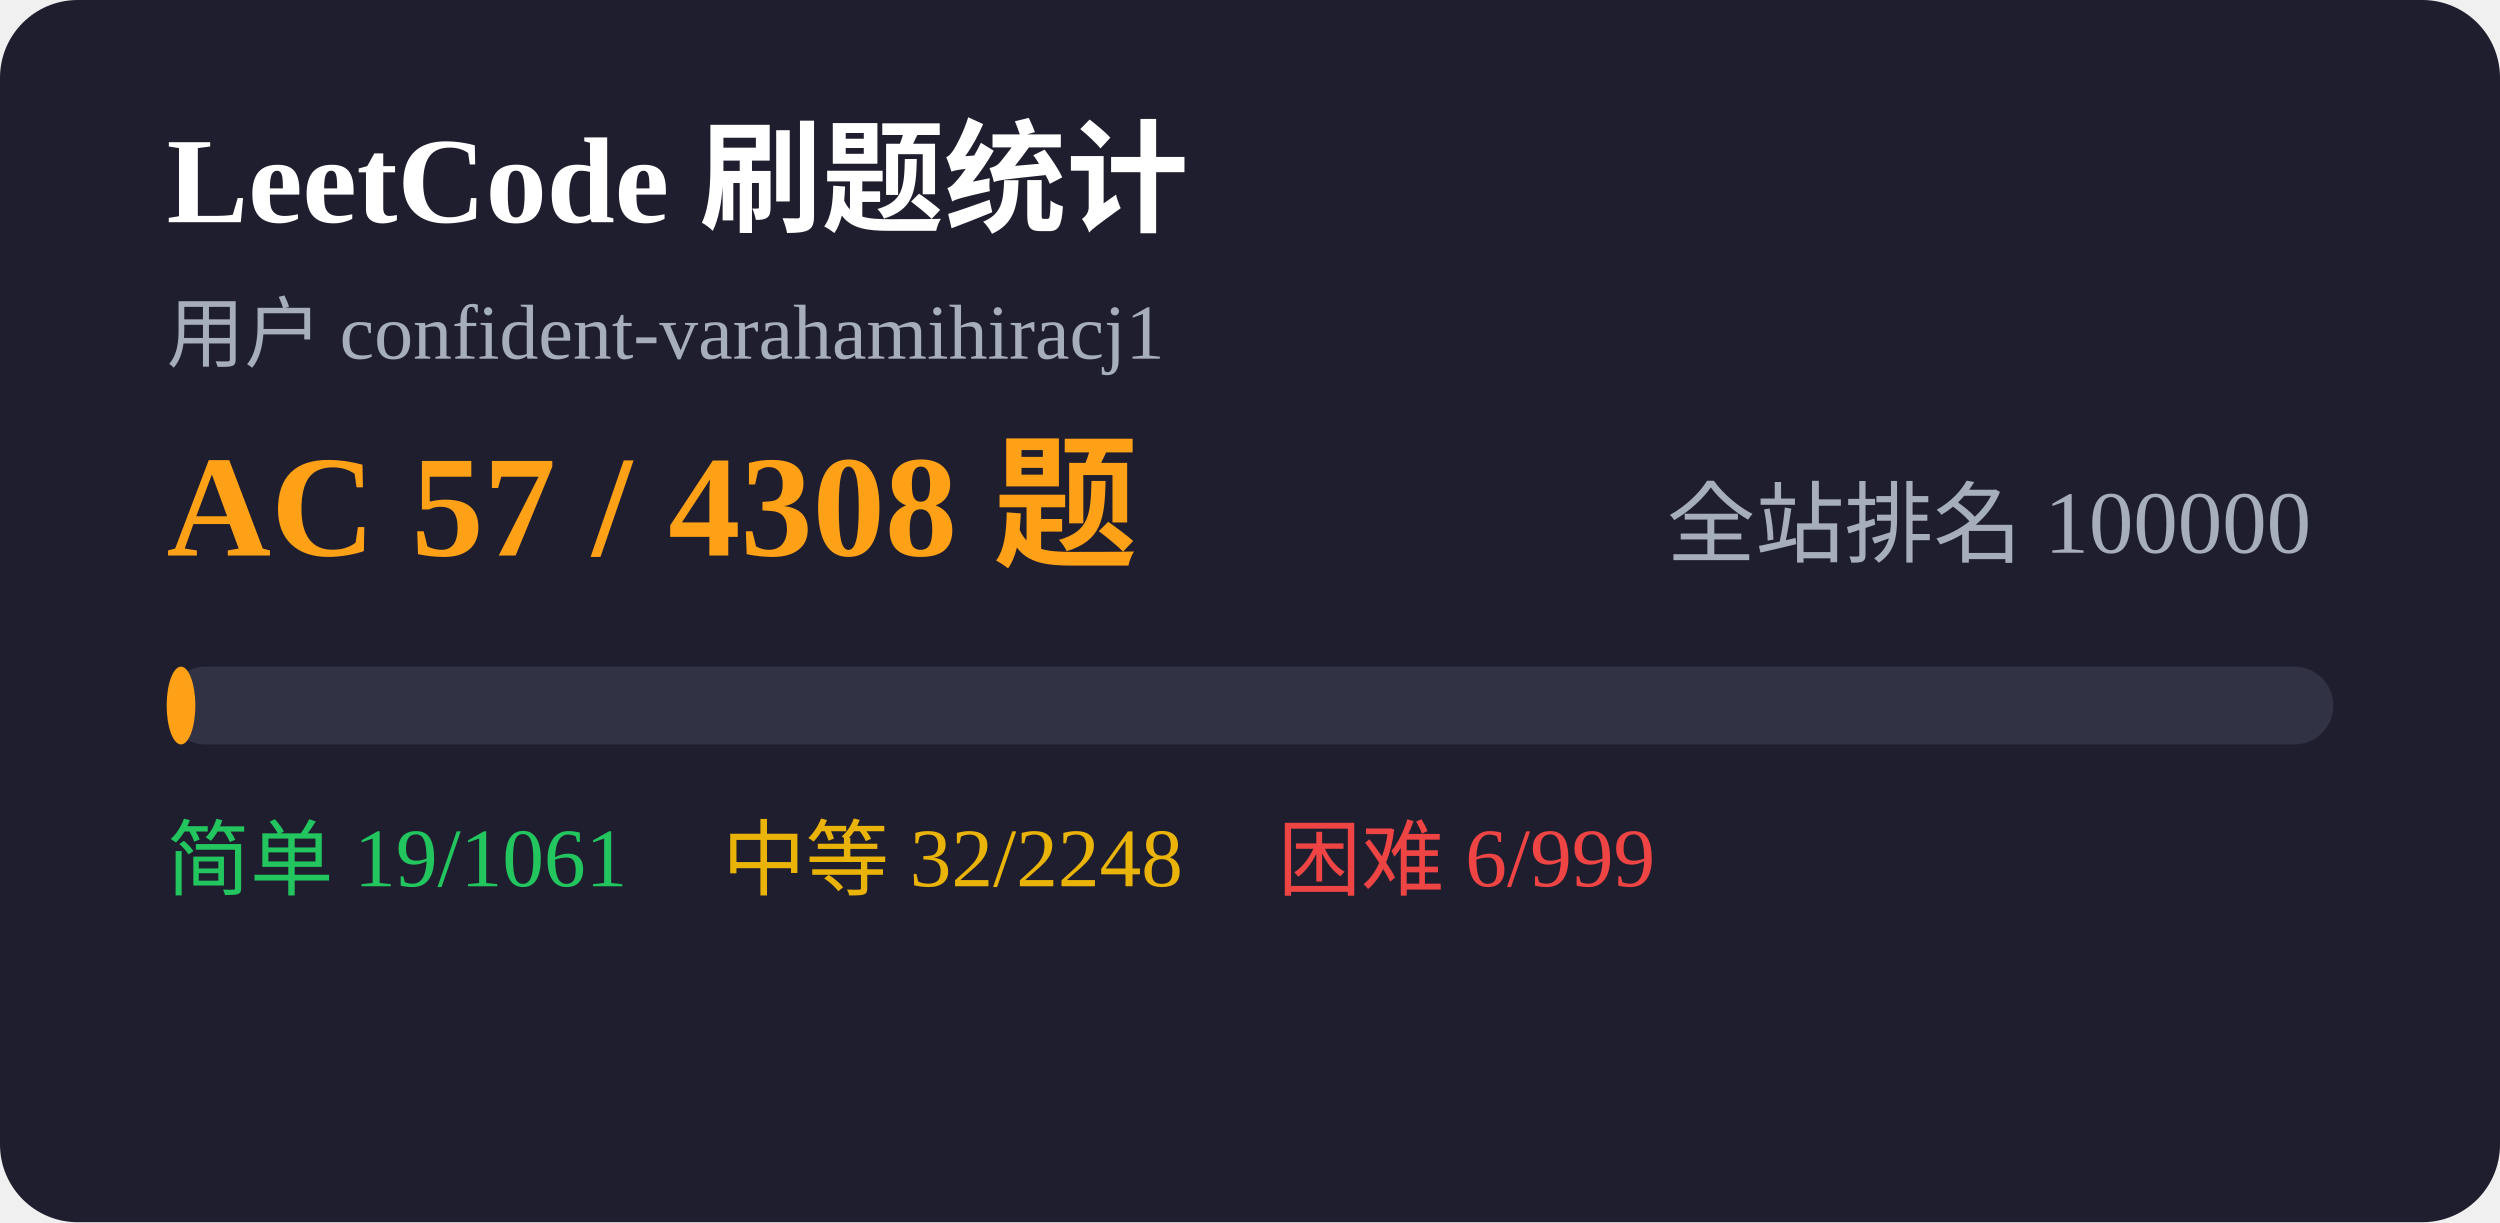
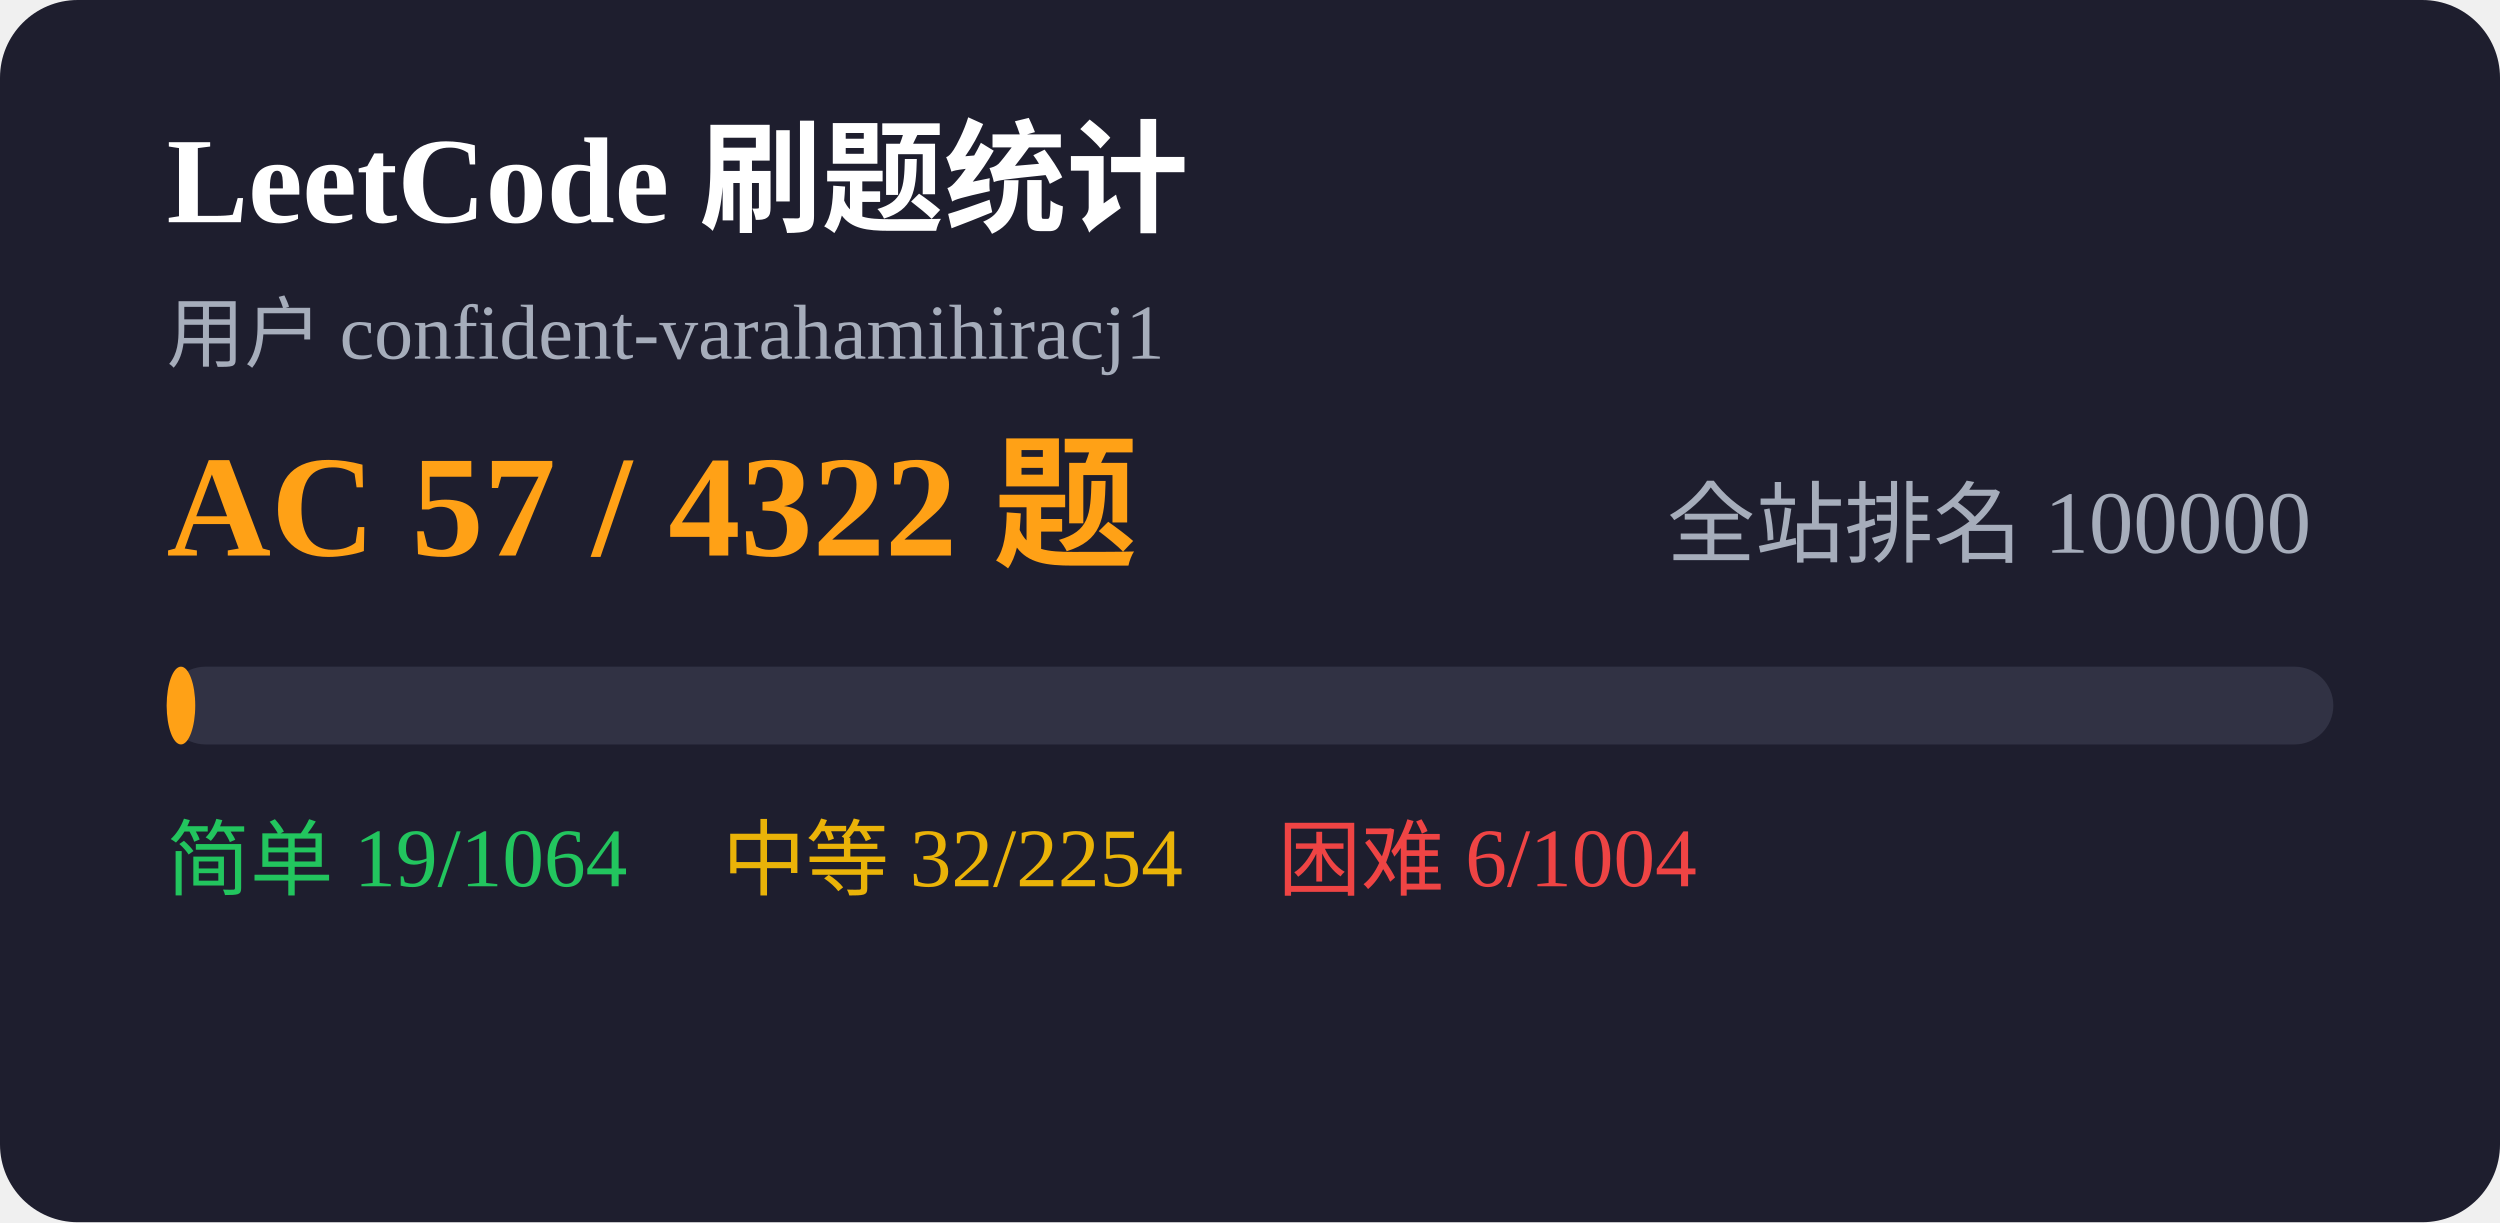
<svg xmlns="http://www.w3.org/2000/svg" width="450" height="220">
  <rect width="450" height="220" fill="#1E1E2E" rx="14" ry="14" />
  <text x="30" y="40" font-size="22" font-weight="bold" fill="#FFFFFF">LeetCode 刷题统计</text>
  <text x="30" y="65" font-size="14" fill="#A6ADBB">用户 confident-varahamihiracj1</text>
  <text x="30" y="100" font-size="26" font-weight="bold" fill="#FFA116">
-     AC 57 / 4308 题
+     AC 57 / 4322 题
  </text>
  <text x="300" y="100" font-size="16" fill="#A6ADBB">
    全站排名 100000
  </text>
  <rect x="30" y="120" width="390" height="14" fill="#313244" rx="7" />
-   <rect x="30" y="120" width="5.16" height="14" fill="#FFA116" rx="7" />
-   <text x="30" y="160" font-size="15" fill="#22C55E">简单 19/1061</text>
-   <text x="130" y="160" font-size="15" fill="#EAB308">中等 32/2248</text>
-   <text x="230" y="160" font-size="15" fill="#EF4444">困难 6/999</text>
+   <rect x="30" y="120" width="5.143" height="14" fill="#FFA116" rx="7" />
+   <text x="30" y="160" font-size="15" fill="#22C55E">简单 19/1064</text>
+   <text x="130" y="160" font-size="15" fill="#EAB308">中等 32/2254</text>
+   <text x="230" y="160" font-size="15" fill="#EF4444">困难 6/1004</text>
</svg>
